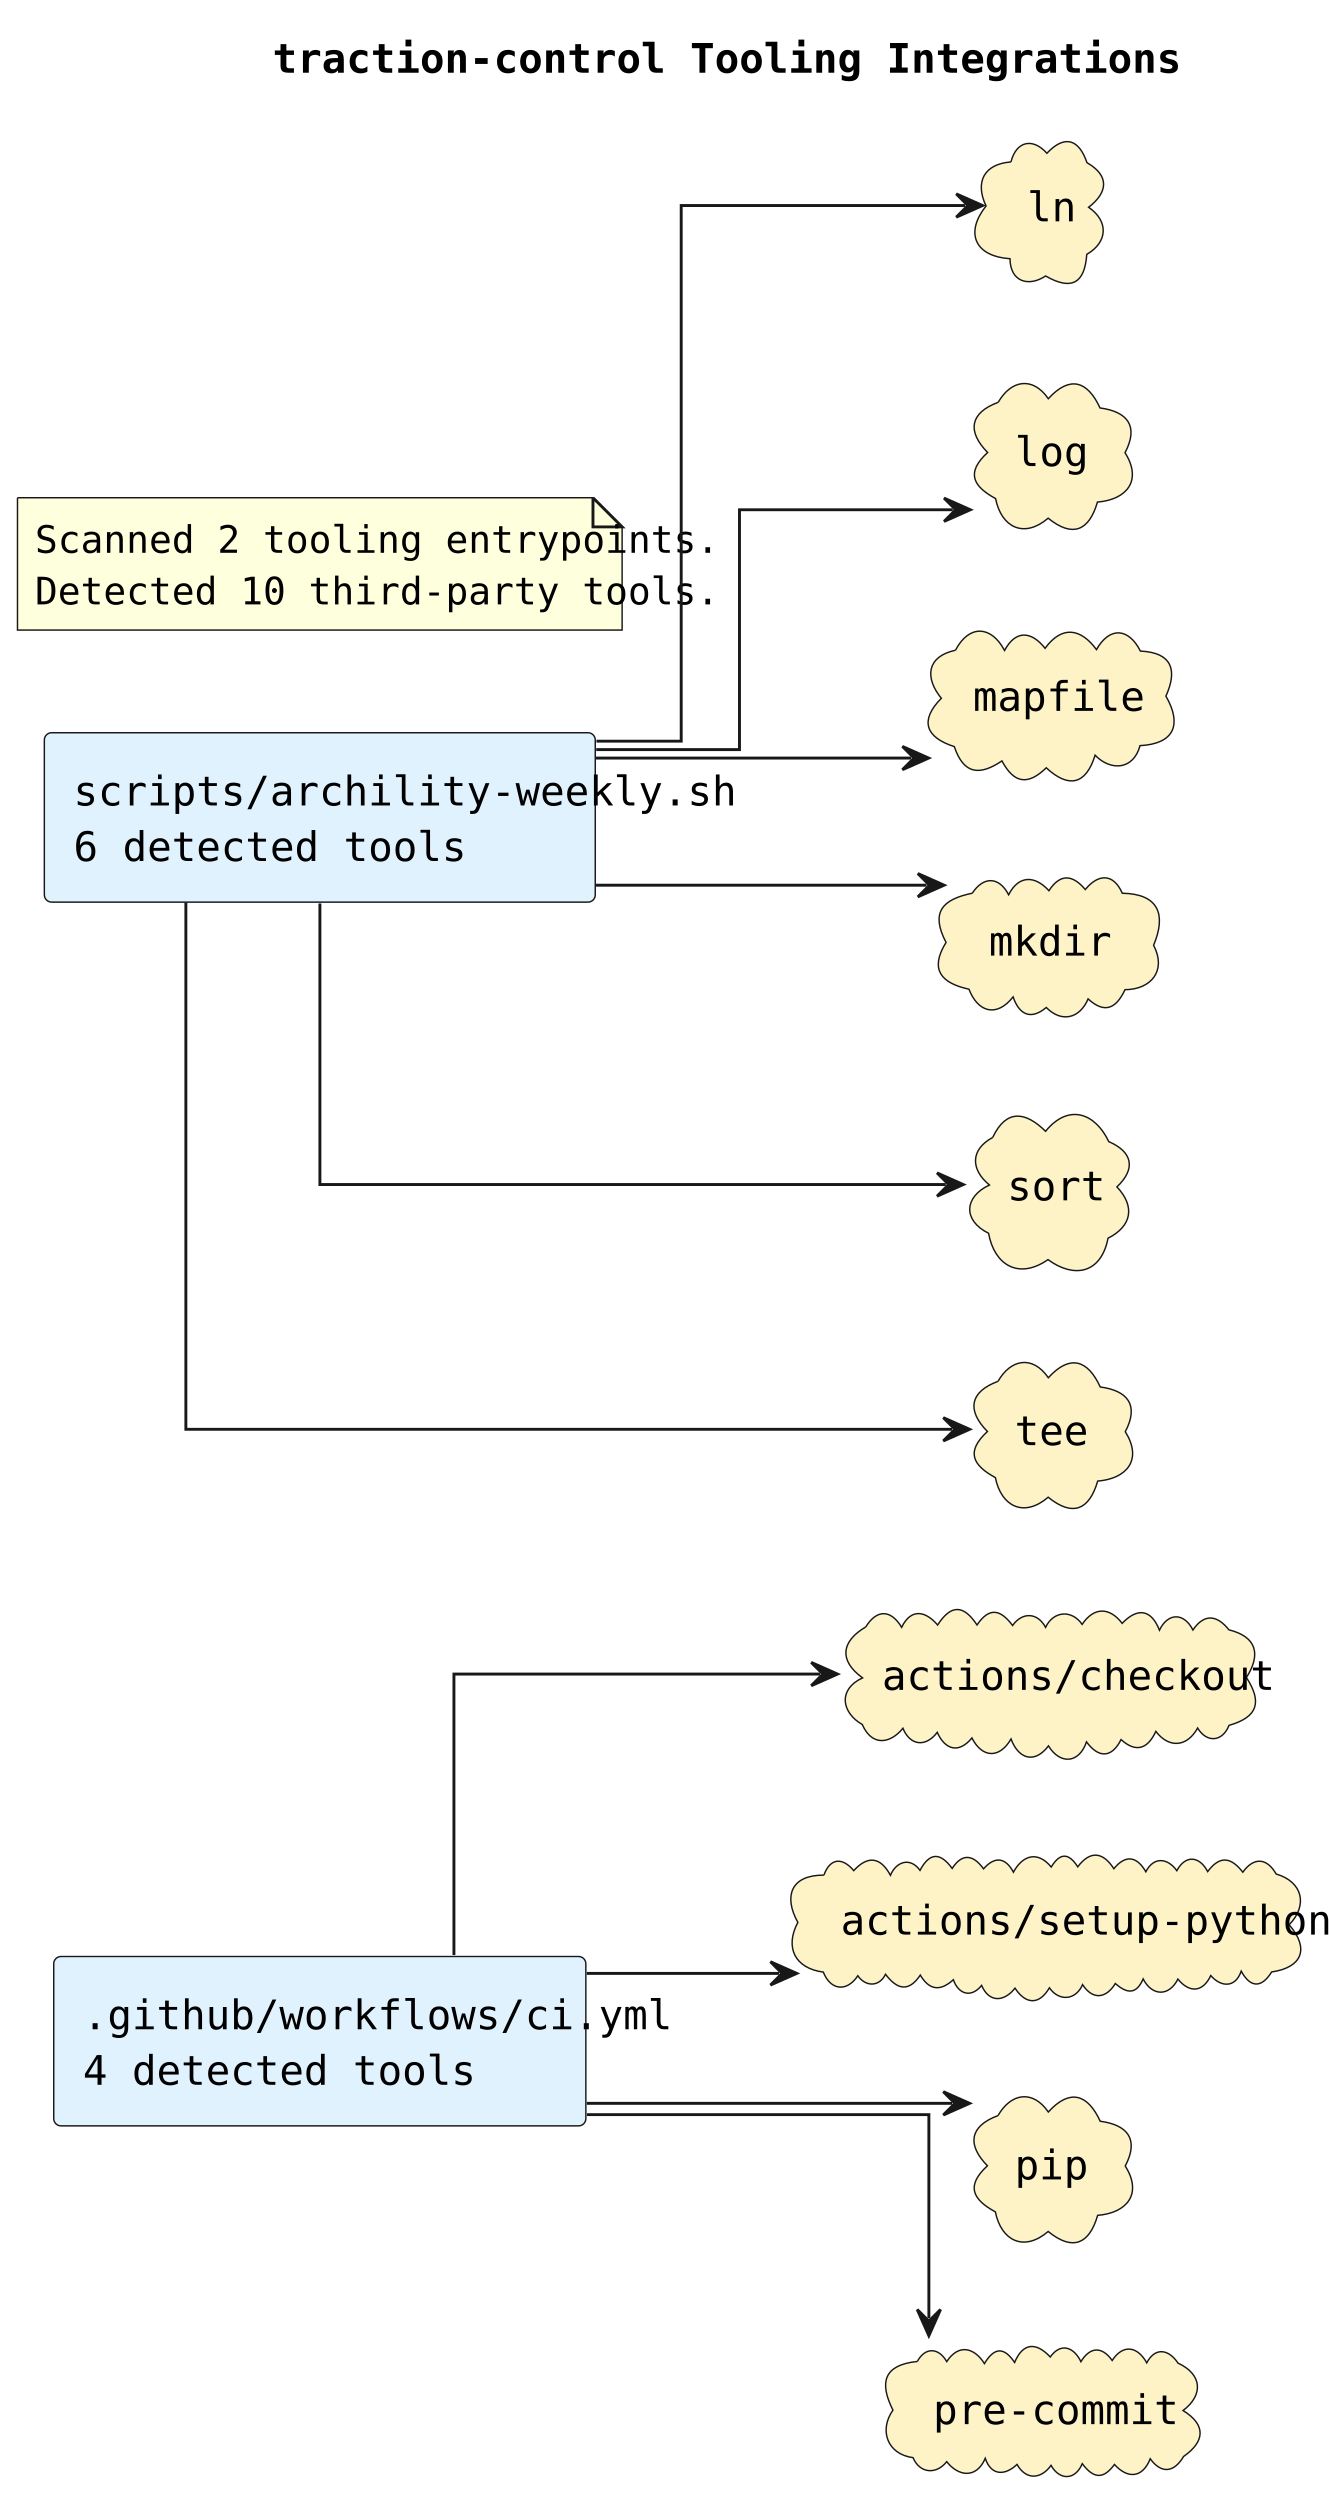
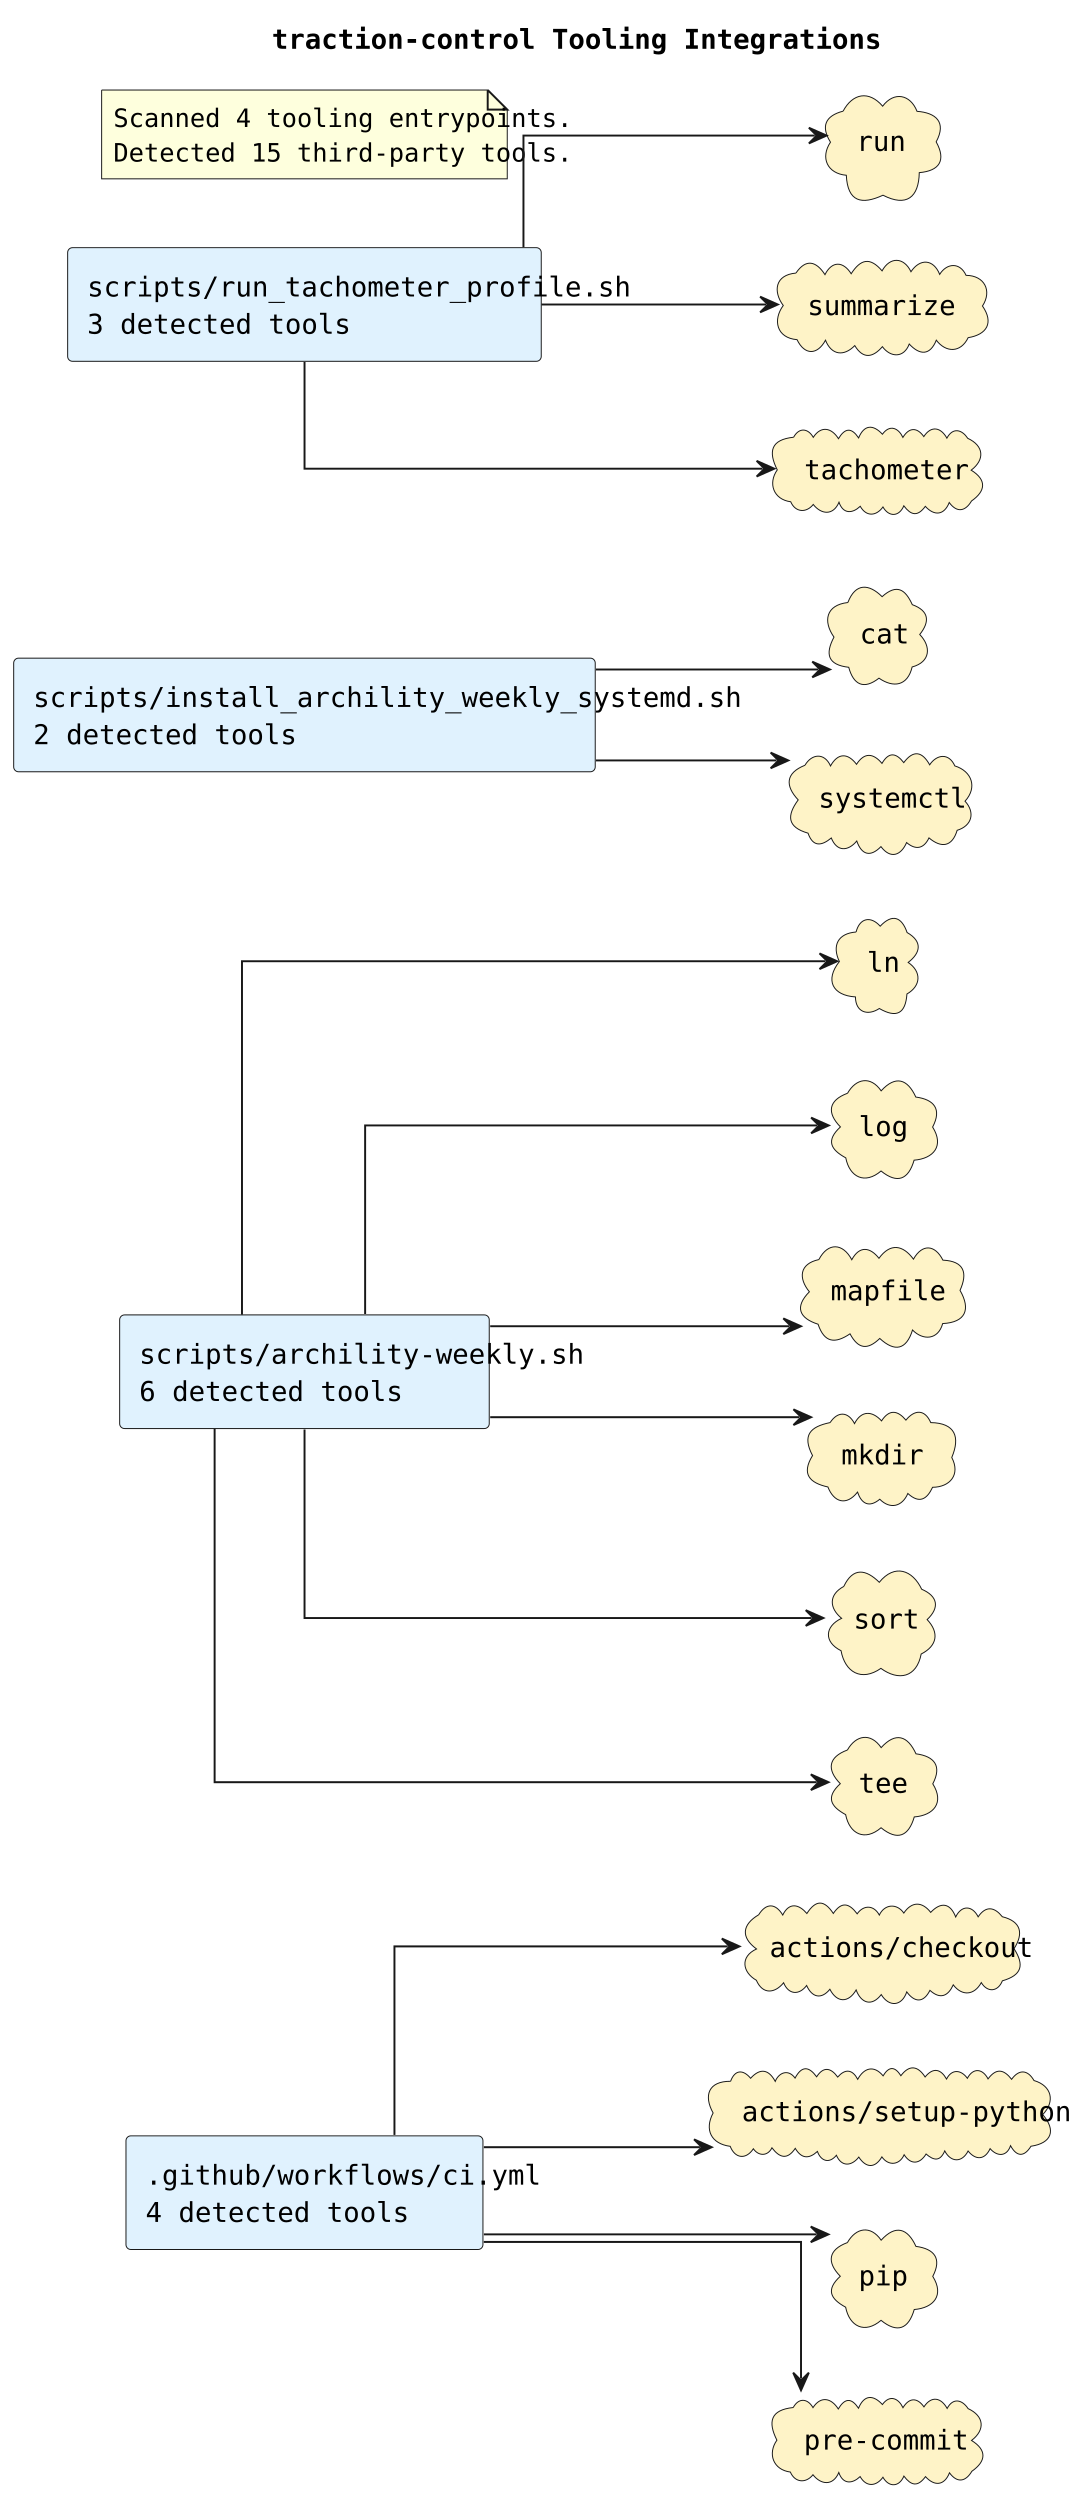
- <svg xmlns="http://www.w3.org/2000/svg" contentStyleType="text/css" data-diagram-type="DESCRIPTION" height="858px" preserveAspectRatio="none" style="width:456px;height:858px;background:#FFFFFF;" version="1.1" viewBox="0 0 456 858" width="456px" zoomAndPan="magnify">
+ <svg xmlns="http://www.w3.org/2000/svg" contentStyleType="text/css" data-diagram-type="DESCRIPTION" height="1279px" preserveAspectRatio="none" style="width:547px;height:1279px;background:#FFFFFF;" version="1.1" viewBox="0 0 547 1279" width="547px" zoomAndPan="magnify">
  <defs />
  <g>
    <g class="title" data-source-line="1">
-       <text fill="#000000" font-family="Monospace" font-size="14" font-weight="bold" lengthAdjust="spacing" textLength="255.356" x="93.557" y="24.966">traction-control Tooling Integrations</text>
+       <text fill="#000000" font-family="Monospace" font-size="14" font-weight="bold" lengthAdjust="spacing" textLength="255.356" x="139.062" y="24.966">traction-control Tooling Integrations</text>
    </g>
    <g class="entity" data-qualified-name="source_github_workflows_ci_yml" data-source-line="7" id="ent0002">
-       <rect fill="#E0F2FE" height="58.136" rx="2.5" ry="2.5" style="stroke:#181818;stroke-width:0.5;" width="182.623" x="18.44" y="671.469" />
-       <text fill="#000000" font-family="Monospace" font-size="14" lengthAdjust="spacing" textLength="162.623" x="28.44" y="696.435">.github/workflows/ci.yml</text>
-       <text fill="#000000" font-family="Monospace" font-size="14" lengthAdjust="spacing" textLength="105.336" x="28.44" y="715.503">4 detected tools</text>
+       <rect fill="#E0F2FE" height="58.136" rx="2.5" ry="2.5" style="stroke:#181818;stroke-width:0.5;" width="182.623" x="64.45" y="1092.708" />
+       <text fill="#000000" font-family="Monospace" font-size="14" lengthAdjust="spacing" textLength="162.623" x="74.45" y="1117.674">.github/workflows/ci.yml</text>
+       <text fill="#000000" font-family="Monospace" font-size="14" lengthAdjust="spacing" textLength="105.336" x="74.45" y="1136.742">4 detected tools</text>
    </g>
    <g class="entity" data-qualified-name="source_scripts_archility_weekly_sh" data-source-line="8" id="ent0003">
-       <rect fill="#E0F2FE" height="58.136" rx="2.5" ry="2.5" style="stroke:#181818;stroke-width:0.5;" width="189.077" x="15.22" y="251.469" />
-       <text fill="#000000" font-family="Monospace" font-size="14" lengthAdjust="spacing" textLength="169.077" x="25.22" y="276.435">scripts/archility-weekly.sh</text>
-       <text fill="#000000" font-family="Monospace" font-size="14" lengthAdjust="spacing" textLength="105.336" x="25.22" y="295.503">6 detected tools</text>
+       <rect fill="#E0F2FE" height="58.136" rx="2.5" ry="2.5" style="stroke:#181818;stroke-width:0.5;" width="189.077" x="61.22" y="672.708" />
+       <text fill="#000000" font-family="Monospace" font-size="14" lengthAdjust="spacing" textLength="169.077" x="71.22" y="697.674">scripts/archility-weekly.sh</text>
+       <text fill="#000000" font-family="Monospace" font-size="14" lengthAdjust="spacing" textLength="105.336" x="71.22" y="716.742">6 detected tools</text>
    </g>
-     <g class="entity" data-qualified-name="tool_actions_checkout" data-source-line="9" id="ent0004">
-       <path d="M297.122,558.365 C300.974,552.206 305.716,552.346 309.446,558.487 C312.752,551.724 317.753,552.973 321.792,557.7 C326.412,550.552 330.673,550.677 335.314,557.68 C339.589,551.397 343.421,552.385 347.517,557.866 C350.849,553.18 356.062,553.333 358.843,558.499 C361.541,552.842 367.807,552.35 371.385,557.477 C375.464,551.44 380.762,551.499 385.135,557.131 C390.31,551.696 395.071,552.196 397.922,559.47 C400.893,553.346 406.373,553.43 409.411,559.405 C413.38,553.572 417.764,554.329 421.774,559.358 C431.456,561.768 432.766,567.928 427.768,575.716 C433.213,584.173 431.748,589.277 421.805,592.15 C419.557,597.821 414.197,598.292 411.021,593.068 C407.434,599.579 401.272,600.168 396.681,594.225 C393.948,600.127 389.977,601.742 384.747,597.032 C381.466,603.536 376.97,603.36 372.89,597.818 C370.362,605.258 363.844,605.725 359.836,599.202 C354.933,605.6 349.474,603.524 346.986,596.831 C343.051,603.609 337.129,603.453 333.558,596.474 C329.023,601.992 324.335,600.514 321.661,594.547 C317.784,599.664 312.425,599.286 309.881,593.151 C305.421,598.614 299.199,599.35 295.937,591.86 C288.839,587.808 287.438,579.825 296.019,575.854 C287.776,569.826 288.724,563.343 297.122,558.365" fill="#FEF3C7" style="stroke:#181818;stroke-width:0.5;" />
-       <text fill="#000000" font-family="Monospace" font-size="14" lengthAdjust="spacing" textLength="111.916" x="302.69" y="579.965">actions/checkout</text>
+     <g class="entity" data-qualified-name="source_scripts_install_archility_weekly_systemd_sh" data-source-line="9" id="ent0004">
+       <rect fill="#E0F2FE" height="58.136" rx="2.5" ry="2.5" style="stroke:#181818;stroke-width:0.5;" width="297.521" x="7" y="336.708" />
+       <text fill="#000000" font-family="Monospace" font-size="14" lengthAdjust="spacing" textLength="277.521" x="17" y="361.674">scripts/install_archility_weekly_systemd.sh</text>
+       <text fill="#000000" font-family="Monospace" font-size="14" lengthAdjust="spacing" textLength="105.336" x="17" y="380.742">2 detected tools</text>
    </g>
-     <g class="entity" data-qualified-name="tool_actions_setup_python" data-source-line="10" id="ent0005">
-       <path d="M282.759,643.55 C284.972,637.495 289.185,637.433 293.004,642 C297.868,636.671 302.207,637.32 305.6,643.597 C307.496,639.007 312.294,637.153 315.75,641.901 C319.109,635.608 322.717,635.715 326.785,641.239 C330.365,635.752 334.103,636.65 337.553,641.376 C341.391,637.035 345.03,637.363 347.806,642.523 C350.981,636.718 356.038,635.066 360.78,640.755 C363.826,635.784 366.764,635.842 369.885,640.685 C374.218,634.942 378.546,635.583 382.275,641.336 C386.318,636.399 390.187,637.062 393.249,642.385 C396.017,637.012 400.781,637.689 403.89,642.011 C406.94,636.367 411.742,637.082 414.473,642.322 C418.697,636.68 422.497,637.363 426.534,642.532 C430.325,637.262 434.777,637.575 437.978,643.156 C447.123,645.857 448.954,653.88 442.434,660.586 C449.469,668.682 447.022,675.22 436.431,676.784 C432.949,682.375 429.171,682.302 425.987,676.511 C423.942,682.386 419.003,682.01 415.536,678.016 C412.789,683.879 408.161,684.03 404.264,679.233 C401.143,685.349 395.393,685.084 392.324,679.182 C389.901,684.747 386.672,684.126 382.773,680.759 C379.619,685.891 375.058,686.528 371.547,681.14 C369.172,686.522 363.512,686.996 360.163,682.233 C356.582,688.257 352.038,687.93 348.351,682.341 C344.776,686.92 339.584,687.609 336.887,681.407 C333.237,685.891 328.932,684.38 327.185,679.447 C322.733,683.477 319.002,683.142 315.848,677.866 C311.712,683.975 307.798,682.671 303.918,677.592 C301.691,682.018 297.062,681.884 294.409,678.084 C290.635,683.76 285.055,683.146 282.556,676.824 C272.819,675.538 269.249,668.37 273.821,659.76 C268.858,650.844 271.387,643.459 282.759,643.55" fill="#FEF3C7" style="stroke:#181818;stroke-width:0.5;" />
-       <text fill="#000000" font-family="Monospace" font-size="14" lengthAdjust="spacing" textLength="140.28" x="288.51" y="663.965">actions/setup-python</text>
+     <g class="entity" data-qualified-name="source_scripts_run_tachometer_profile_sh" data-source-line="10" id="ent0005">
+       <rect fill="#E0F2FE" height="58.136" rx="2.5" ry="2.5" style="stroke:#181818;stroke-width:0.5;" width="242.291" x="34.61" y="126.708" />
+       <text fill="#000000" font-family="Monospace" font-size="14" lengthAdjust="spacing" textLength="222.291" x="44.61" y="151.674">scripts/run_tachometer_profile.sh</text>
+       <text fill="#000000" font-family="Monospace" font-size="14" lengthAdjust="spacing" textLength="105.336" x="44.61" y="170.742">3 detected tools</text>
    </g>
-     <g class="entity" data-qualified-name="tool_ln" data-source-line="11" id="ent0006">
-       <path d="M346.963,55.579 C348.777,48.399 354.429,47.159 359.296,52.596 C365.484,46.068 370.298,47.802 373.058,55.836 C380.929,60.367 380.188,66.084 373.616,71.142 C380.54,75.892 380.249,83.105 372.981,87.296 C372.254,97.495 367.571,99.727 358.855,94.717 C353.032,98.585 346.714,96.763 346.63,88.791 C334.855,88.041 330.896,80.192 338.41,70.685 C334.541,62.514 337.651,56.287 346.963,55.579" fill="#FEF3C7" style="stroke:#181818;stroke-width:0.5;" />
-       <text fill="#000000" font-family="Monospace" font-size="14" lengthAdjust="spacing" textLength="12.264" x="352.52" y="75.965">ln</text>
+     <g class="entity" data-qualified-name="tool_actions_checkout" data-source-line="11" id="ent0006">
+       <path d="M388.132,979.604 C391.984,973.445 396.726,973.585 400.456,979.726 C403.762,972.963 408.763,974.212 412.802,978.939 C417.422,971.791 421.683,971.916 426.324,978.919 C430.599,972.636 434.431,973.624 438.527,979.105 C441.859,974.419 447.072,974.572 449.853,979.738 C452.551,974.081 458.817,973.589 462.394,978.716 C466.474,972.679 471.772,972.738 476.145,978.37 C481.32,972.935 486.081,973.435 488.932,980.708 C491.903,974.585 497.383,974.669 500.421,980.644 C504.39,974.811 508.774,975.568 512.784,980.597 C522.466,983.007 523.776,989.167 518.778,996.955 C524.223,1005.412 522.758,1010.515 512.815,1013.389 C510.567,1019.06 505.207,1019.531 502.031,1014.307 C498.444,1020.817 492.282,1021.407 487.691,1015.464 C484.958,1021.366 480.987,1022.981 475.757,1018.271 C472.476,1024.775 467.98,1024.599 463.9,1019.057 C461.372,1026.496 454.854,1026.963 450.846,1020.441 C445.943,1026.839 440.484,1024.763 437.997,1018.069 C434.061,1024.848 428.139,1024.692 424.568,1017.713 C420.033,1023.231 415.345,1021.753 412.671,1015.785 C408.794,1020.903 403.435,1020.525 400.891,1014.39 C396.43,1019.853 390.209,1020.589 386.947,1013.099 C379.849,1009.047 378.448,1001.064 387.029,997.093 C378.786,991.064 379.733,984.582 388.132,979.604" fill="#FEF3C7" style="stroke:#181818;stroke-width:0.5;" />
+       <text fill="#000000" font-family="Monospace" font-size="14" lengthAdjust="spacing" textLength="111.916" x="393.7" y="1001.204">actions/checkout</text>
    </g>
-     <g class="entity" data-qualified-name="tool_log" data-source-line="12" id="ent0007">
-       <path d="M342.591,138.068 C346.916,130.469 354.35,129.01 359.785,136.83 C367.17,128.752 373.255,130.696 377.521,140.01 C386.892,141.262 390.952,146.155 386.117,155.362 C392.208,165.089 386.534,171.513 376.646,172.311 C373.759,182.253 368.092,184.618 359.733,177.849 C351.437,184.926 343.653,181.026 341.685,171.123 C333.872,166.844 331.44,162.222 338.949,155.295 C331.881,148.077 332.766,141.714 342.591,138.068" fill="#FEF3C7" style="stroke:#181818;stroke-width:0.5;" />
-       <text fill="#000000" font-family="Monospace" font-size="14" lengthAdjust="spacing" textLength="20.692" x="348.3" y="159.965">log</text>
+     <g class="entity" data-qualified-name="tool_actions_setup_python" data-source-line="12" id="ent0007">
+       <path d="M373.769,1064.789 C375.982,1058.734 380.195,1058.672 384.014,1063.239 C388.878,1057.91 393.217,1058.559 396.61,1064.836 C398.506,1060.246 403.304,1058.392 406.76,1063.14 C410.119,1056.847 413.727,1056.954 417.795,1062.478 C421.375,1056.991 425.113,1057.889 428.563,1062.615 C432.401,1058.274 436.04,1058.602 438.816,1063.762 C441.991,1057.957 447.048,1056.304 451.79,1061.994 C454.836,1057.023 457.774,1057.081 460.895,1061.924 C465.228,1056.181 469.556,1056.822 473.285,1062.575 C477.328,1057.637 481.197,1058.301 484.259,1063.624 C487.027,1058.251 491.791,1058.928 494.9,1063.25 C497.95,1057.606 502.752,1058.321 505.483,1063.561 C509.707,1057.919 513.507,1058.602 517.544,1063.771 C521.335,1058.501 525.787,1058.814 528.988,1064.395 C538.133,1067.096 539.964,1075.119 533.444,1081.825 C540.479,1089.921 538.032,1096.459 527.441,1098.023 C523.959,1103.613 520.181,1103.541 516.997,1097.749 C514.952,1103.625 510.013,1103.249 506.546,1099.255 C503.799,1105.118 499.171,1105.269 495.274,1100.472 C492.153,1106.588 486.403,1106.323 483.334,1100.42 C480.911,1105.986 477.682,1105.365 473.783,1101.997 C470.629,1107.13 466.068,1107.766 462.557,1102.379 C460.182,1107.761 454.522,1108.235 451.173,1103.472 C447.592,1109.496 443.048,1109.169 439.361,1103.58 C435.786,1108.159 430.594,1108.848 427.897,1102.646 C424.247,1107.13 419.942,1105.619 418.195,1100.686 C413.743,1104.716 410.012,1104.38 406.858,1099.105 C402.722,1105.214 398.808,1103.91 394.928,1098.831 C392.701,1103.256 388.072,1103.123 385.419,1099.323 C381.645,1104.999 376.065,1104.385 373.566,1098.063 C363.829,1096.777 360.259,1089.61 364.831,1080.999 C359.868,1072.083 362.397,1064.698 373.769,1064.789" fill="#FEF3C7" style="stroke:#181818;stroke-width:0.5;" />
+       <text fill="#000000" font-family="Monospace" font-size="14" lengthAdjust="spacing" textLength="140.28" x="379.52" y="1085.204">actions/setup-python</text>
    </g>
-     <g class="entity" data-qualified-name="tool_mapfile" data-source-line="13" id="ent0008">
-       <path d="M327.924,223.157 C332.582,214.246 340.178,214.609 344.76,223.231 C348.704,215.991 354.033,216.659 358.669,222.496 C364.467,214.575 370.891,215.587 376.307,222.937 C380.865,214.905 387.374,215.511 391.388,223.45 C402.277,223.969 404.183,229.94 400.14,238.911 C405.72,248.62 403.1,255.29 391.266,255.906 C388.941,264.391 381.133,264.647 375.838,259.194 C372.666,269.441 366.716,270.582 359.079,263.516 C352.751,269.639 348.029,268.92 343.861,261.15 C336.189,266.318 330.753,265.81 327.514,256.235 C317.817,253.14 315.4,247.4 323.063,239.646 C317.471,232.812 317.786,225.354 327.924,223.157" fill="#FEF3C7" style="stroke:#181818;stroke-width:0.5;" />
-       <text fill="#000000" font-family="Monospace" font-size="14" lengthAdjust="spacing" textLength="49.49" x="333.91" y="243.965">mapfile</text>
+     <g class="entity" data-qualified-name="tool_cat" data-source-line="13" id="ent0008">
+       <path d="M433.768,308.252 C437.652,298.142 444.519,298.547 451.282,305.253 C458.766,298.561 463.125,301.421 466.734,309.348 C475.349,312.501 475.837,317.993 470.532,324.61 C476.479,330.767 476.101,338.664 466.651,341.225 C464.328,351.041 457.047,352.04 449.688,346.96 C441.873,353.051 436.622,350.326 434.213,341.392 C423.452,340.143 422.04,334.697 426.664,325.934 C420.954,317.864 422.501,309.502 433.768,308.252" fill="#FEF3C7" style="stroke:#181818;stroke-width:0.5;" />
+       <text fill="#000000" font-family="Monospace" font-size="14" lengthAdjust="spacing" textLength="19.628" x="439.85" y="329.204">cat</text>
    </g>
-     <g class="entity" data-qualified-name="tool_mkdir" data-source-line="14" id="ent0009">
-       <path d="M333.681,306.556 C337.506,300.72 342.833,300.719 346.159,307.068 C349.686,300.204 355.253,300.482 359.985,305.687 C363.923,299.654 368.17,300.178 372.466,305.287 C376.813,299.945 382.065,299.502 385.171,306.559 C397.774,306.779 400.311,313.968 395.914,324.416 C400.503,333.17 395.009,339.6 386.099,339.665 C383.161,345.929 379.288,348.182 373.443,342.832 C370.596,349.518 364.405,351.163 359.084,345.772 C353.653,350.29 349.767,348.139 347.695,342.137 C342.013,349.359 335.6,347.381 332.548,339.499 C323.198,337.437 318.823,332.941 324.682,323.432 C319.225,312.998 323.49,308.646 333.681,306.556" fill="#FEF3C7" style="stroke:#181818;stroke-width:0.5;" />
-       <text fill="#000000" font-family="Monospace" font-size="14" lengthAdjust="spacing" textLength="38.57" x="339.37" y="327.965">mkdir</text>
+     <g class="entity" data-qualified-name="tool_ln" data-source-line="14" id="ent0009">
+       <path d="M437.973,476.818 C439.787,469.638 445.439,468.398 450.305,473.835 C456.494,467.307 461.308,469.041 464.068,477.075 C471.939,481.606 471.198,487.323 464.626,492.381 C471.55,497.131 471.259,504.343 463.991,508.535 C463.264,518.734 458.581,520.966 449.865,515.956 C444.042,519.823 437.724,518.002 437.64,510.03 C425.865,509.28 421.906,501.431 429.42,491.924 C425.551,483.753 428.661,477.526 437.973,476.818" fill="#FEF3C7" style="stroke:#181818;stroke-width:0.5;" />
+       <text fill="#000000" font-family="Monospace" font-size="14" lengthAdjust="spacing" textLength="12.264" x="443.53" y="497.204">ln</text>
    </g>
-     <g class="entity" data-qualified-name="tool_pip" data-source-line="15" id="ent0010">
-       <path d="M342.521,726.068 C346.865,718.44 354.331,716.977 359.785,724.83 C367.193,716.716 373.302,718.663 377.591,728.01 C386.962,729.263 391.022,734.155 386.187,743.362 C392.278,753.089 386.604,759.513 376.716,760.311 C373.806,770.286 368.115,772.654 359.733,765.848 C351.417,772.961 343.603,769.058 341.615,759.123 C333.802,754.844 331.37,750.222 338.879,743.295 C331.811,736.077 332.696,729.714 342.521,726.068" fill="#FEF3C7" style="stroke:#181818;stroke-width:0.5;" />
-       <text fill="#000000" font-family="Monospace" font-size="14" lengthAdjust="spacing" textLength="20.832" x="348.23" y="747.965">pip</text>
+     <g class="entity" data-qualified-name="tool_log" data-source-line="15" id="ent0010">
+       <path d="M433.601,559.307 C437.926,551.708 445.36,550.249 450.795,558.069 C458.18,549.991 464.264,551.935 468.531,561.249 C477.902,562.501 481.962,567.394 477.127,576.601 C483.218,586.328 477.544,592.752 467.656,593.55 C464.769,603.492 459.102,605.857 450.743,599.087 C442.447,606.165 434.663,602.265 432.695,592.362 C424.882,588.083 422.45,583.461 429.959,576.534 C422.891,569.316 423.776,562.953 433.601,559.307" fill="#FEF3C7" style="stroke:#181818;stroke-width:0.5;" />
+       <text fill="#000000" font-family="Monospace" font-size="14" lengthAdjust="spacing" textLength="20.692" x="439.31" y="581.204">log</text>
    </g>
-     <g class="entity" data-qualified-name="tool_pre_commit" data-source-line="16" id="ent0011">
-       <path d="M314.817,810.452 C317.603,805.355 322.179,805.717 324.923,810.495 C329.017,804.248 334.384,805.677 337.854,811.182 C341.187,805.672 344.457,805.244 348.214,810.785 C351.12,803.857 355.69,803.821 360.438,808.91 C364.266,803.648 368.677,805.753 370.971,810.521 C374.118,805.37 378.164,805.156 381.699,810.109 C385.554,804.244 390.476,805.369 393.556,810.913 C396.637,805.186 401.298,806.49 404.286,811.011 C412.515,814.822 413.196,821.836 406.034,827.298 C414.054,832.262 413.535,837.943 406.202,843.071 C403.006,848.494 398.701,849.236 394.76,843.861 C392.088,850.549 387.009,850.806 382.481,845.811 C378.5,851.218 375.168,850.479 371.435,845.546 C369.015,851.257 363.729,851.399 360.714,846.128 C357.292,850.883 352.174,851.302 349.046,845.794 C345.008,849.592 340.279,849.876 338.134,843.72 C335.122,850.762 328.964,849.996 324.913,844.847 C321.357,849.344 315.709,848.981 313.345,843.47 C304.538,842.321 301.582,834.075 306.459,827.152 C301.742,817.749 303.162,811.66 314.817,810.452" fill="#FEF3C7" style="stroke:#181818;stroke-width:0.5;" />
-       <text fill="#000000" font-family="Monospace" font-size="14" lengthAdjust="spacing" textLength="76.832" x="320.24" y="831.965">pre-commit</text>
+     <g class="entity" data-qualified-name="tool_mapfile" data-source-line="16" id="ent0011">
+       <path d="M418.934,644.396 C423.592,635.485 431.188,635.848 435.77,644.47 C439.714,637.23 445.043,637.898 449.679,643.735 C455.477,635.814 461.901,636.826 467.317,644.176 C471.875,636.144 478.384,636.75 482.398,644.689 C493.287,645.208 495.193,651.179 491.15,660.15 C496.73,669.859 494.11,676.529 482.276,677.145 C479.951,685.63 472.143,685.886 466.848,680.433 C463.676,690.68 457.726,691.821 450.089,684.755 C443.761,690.878 439.039,690.159 434.87,682.389 C427.199,687.557 421.763,687.049 418.524,677.474 C408.827,674.379 406.41,668.639 414.073,660.885 C408.481,654.051 408.796,646.593 418.934,644.396" fill="#FEF3C7" style="stroke:#181818;stroke-width:0.5;" />
+       <text fill="#000000" font-family="Monospace" font-size="14" lengthAdjust="spacing" textLength="49.49" x="424.92" y="665.204">mapfile</text>
    </g>
-     <g class="entity" data-qualified-name="tool_sort" data-source-line="17" id="ent0012">
-       <path d="M340.687,390.377 C345.45,380.31 352.127,381.634 358.837,388.26 C366.709,378.595 375.86,381.957 380.536,391.812 C388.766,395.356 389.884,401.141 383.329,407.344 C389.639,414.038 388.5,420.783 380.278,424.959 C377.928,437.08 368.688,438.896 359.67,432.304 C349.7,439.24 341.284,434.283 339.278,423.262 C330.383,418.855 330.842,410.792 339.569,406.694 C333.193,401.478 332.841,394.618 340.687,390.377" fill="#FEF3C7" style="stroke:#181818;stroke-width:0.5;" />
-       <text fill="#000000" font-family="Monospace" font-size="14" lengthAdjust="spacing" textLength="26.012" x="345.65" y="411.965">sort</text>
+     <g class="entity" data-qualified-name="tool_mkdir" data-source-line="17" id="ent0012">
+       <path d="M424.691,727.795 C428.516,721.959 433.843,721.958 437.169,728.307 C440.696,721.443 446.263,721.721 450.995,726.926 C454.933,720.893 459.18,721.417 463.476,726.526 C467.823,721.184 473.075,720.741 476.181,727.798 C488.784,728.018 491.321,735.207 486.925,745.655 C491.513,754.409 486.019,760.839 477.109,760.904 C474.171,767.168 470.298,769.421 464.453,764.071 C461.606,770.757 455.415,772.402 450.094,767.011 C444.663,771.529 440.777,769.378 438.705,763.376 C433.023,770.598 426.61,768.62 423.558,760.738 C414.208,758.675 409.833,754.18 415.692,744.671 C410.235,734.236 414.5,729.884 424.691,727.795" fill="#FEF3C7" style="stroke:#181818;stroke-width:0.5;" />
+       <text fill="#000000" font-family="Monospace" font-size="14" lengthAdjust="spacing" textLength="38.57" x="430.38" y="749.204">mkdir</text>
    </g>
-     <g class="entity" data-qualified-name="tool_tee" data-source-line="18" id="ent0013">
-       <path d="M342.521,474.068 C346.867,466.437 354.336,464.974 359.792,472.83 C367.202,464.712 373.313,466.66 377.604,476.01 C386.976,477.262 391.036,482.155 386.201,491.362 C392.292,501.089 386.618,507.513 376.73,508.311 C373.818,518.29 368.125,520.657 359.74,513.848 C351.422,520.964 343.605,517.061 341.615,507.123 C333.802,502.844 331.37,498.222 338.879,491.295 C331.811,484.077 332.696,477.714 342.521,474.068" fill="#FEF3C7" style="stroke:#181818;stroke-width:0.5;" />
-       <text fill="#000000" font-family="Monospace" font-size="14" lengthAdjust="spacing" textLength="20.846" x="348.23" y="495.965">tee</text>
+     <g class="entity" data-qualified-name="tool_pip" data-source-line="18" id="ent0013">
+       <path d="M433.531,1147.307 C437.875,1139.679 445.341,1138.216 450.795,1146.069 C458.203,1137.955 464.312,1139.902 468.601,1149.249 C477.972,1150.502 482.032,1155.394 477.197,1164.601 C483.288,1174.328 477.614,1180.752 467.726,1181.55 C464.816,1191.525 459.125,1193.892 450.743,1187.087 C442.427,1194.2 434.613,1190.296 432.625,1180.362 C424.812,1176.083 422.38,1171.461 429.889,1164.534 C422.821,1157.316 423.706,1150.953 433.531,1147.307" fill="#FEF3C7" style="stroke:#181818;stroke-width:0.5;" />
+       <text fill="#000000" font-family="Monospace" font-size="14" lengthAdjust="spacing" textLength="20.832" x="439.24" y="1169.204">pip</text>
    </g>
-     <g class="entity" data-qualified-name="toolingGraphSummary" data-source-line="30" id="ent0024">
-       <path d="M6,170.829 L6,216.241 L213.511,216.241 L213.511,180.829 L203.511,170.829 L6,170.829" fill="#FEFFDD" style="stroke:#181818;stroke-width:0.5;" />
-       <path d="M203.511,170.829 L203.511,180.829 L213.511,180.829 L203.511,170.829" fill="#FEFFDD" style="stroke:#181818;stroke-width:1;" />
-       <text fill="#000000" font-family="Monospace" font-size="13" lengthAdjust="spacing" textLength="186.511" x="12" y="189.726">Scanned 2 tooling entrypoints.</text>
-       <text fill="#000000" font-family="Monospace" font-size="13" lengthAdjust="spacing" textLength="179.218" x="12" y="207.432">Detected 10 third-party tools.</text>
+     <g class="entity" data-qualified-name="tool_pre_commit" data-source-line="19" id="ent0014">
+       <path d="M405.817,1231.691 C408.603,1226.594 413.179,1226.956 415.923,1231.734 C420.017,1225.486 425.384,1226.916 428.854,1232.421 C432.187,1226.911 435.457,1226.483 439.214,1232.024 C442.12,1225.096 446.69,1225.06 451.438,1230.149 C455.266,1224.887 459.677,1226.992 461.971,1231.76 C465.118,1226.609 469.164,1226.395 472.699,1231.347 C476.554,1225.483 481.476,1226.608 484.556,1232.152 C487.637,1226.424 492.298,1227.729 495.286,1232.25 C503.515,1236.061 504.196,1243.075 497.034,1248.537 C505.054,1253.501 504.535,1259.182 497.202,1264.31 C494.006,1269.733 489.701,1270.475 485.76,1265.1 C483.088,1271.788 478.009,1272.044 473.481,1267.05 C469.5,1272.457 466.168,1271.718 462.435,1266.785 C460.015,1272.496 454.729,1272.638 451.714,1267.367 C448.292,1272.122 443.174,1272.541 440.046,1267.033 C436.008,1270.831 431.279,1271.115 429.134,1264.959 C426.122,1272.001 419.964,1271.235 415.913,1266.086 C412.357,1270.583 406.709,1270.22 404.345,1264.709 C395.538,1263.56 392.582,1255.314 397.459,1248.391 C392.742,1238.988 394.162,1232.899 405.817,1231.691" fill="#FEF3C7" style="stroke:#181818;stroke-width:0.5;" />
+       <text fill="#000000" font-family="Monospace" font-size="14" lengthAdjust="spacing" textLength="76.832" x="411.24" y="1253.204">pre-commit</text>
    </g>
-     <g class="link" data-entity-1="ent0002" data-entity-2="ent0004" data-link-type="dependency" data-source-line="19" id="lnk14">
-       <path d="M155.79,670.989 C155.79,633.749 155.79,574.539 155.79,574.539 C155.79,574.539 222.96,574.539 281.42,574.539" fill="none" id="source_github_workflows_ci_yml-to-tool_actions_checkout" style="stroke:#181818;stroke-width:1;" />
-       <polygon fill="#181818" points="287.42,574.539,278.42,570.539,282.42,574.539,278.42,578.539,287.42,574.539" style="stroke:#181818;stroke-width:1;" />
+     <g class="entity" data-qualified-name="tool_run" data-source-line="20" id="ent0015">
+       <path d="M431.33,56.871 C436.202,47.729 444.505,46.13 451.565,54.314 C457.429,46.55 465.753,48.288 469.153,56.953 C478.742,57.661 484.432,62.414 478.944,72.574 C484.178,82.02 480.676,87.44 470.303,88.323 C470.065,101.047 463.733,106.042 451.74,99.871 C440.833,104.904 433.671,103.418 432.97,89.67 C423.309,88.836 419.521,80.744 424.874,72.733 C419.818,64.606 422.235,59.238 431.33,56.871" fill="#FEF3C7" style="stroke:#181818;stroke-width:0.5;" />
+       <text fill="#000000" font-family="Monospace" font-size="14" lengthAdjust="spacing" textLength="23.086" x="438.12" y="77.204">run</text>
    </g>
-     <g class="link" data-entity-1="ent0002" data-entity-2="ent0005" data-link-type="dependency" data-source-line="20" id="lnk15">
-       <path d="M201.37,677.269 C224.94,677.269 244.19,677.269 267.42,677.269" fill="none" id="source_github_workflows_ci_yml-to-tool_actions_setup_python" style="stroke:#181818;stroke-width:1;" />
-       <polygon fill="#181818" points="273.42,677.269,264.42,673.269,268.42,677.269,264.42,681.269,273.42,677.269" style="stroke:#181818;stroke-width:1;" />
+     <g class="entity" data-qualified-name="tool_sort" data-source-line="21" id="ent0016">
+       <path d="M431.687,811.616 C436.45,801.549 443.127,802.873 449.837,809.499 C457.709,799.834 466.86,803.196 471.536,813.052 C479.766,816.595 480.884,822.38 474.329,828.583 C480.639,835.277 479.5,842.022 471.278,846.198 C468.928,858.319 459.688,860.135 450.67,853.543 C440.7,860.479 432.284,855.522 430.278,844.501 C421.383,840.094 421.842,832.031 430.569,827.933 C424.193,822.717 423.841,815.857 431.687,811.616" fill="#FEF3C7" style="stroke:#181818;stroke-width:0.5;" />
+       <text fill="#000000" font-family="Monospace" font-size="14" lengthAdjust="spacing" textLength="26.012" x="436.65" y="833.204">sort</text>
    </g>
-     <g class="link" data-entity-1="ent0002" data-entity-2="ent0010" data-link-type="dependency" data-source-line="21" id="lnk16">
-       <path d="M201.37,721.869 C248.22,721.869 295.76,721.869 326.74,721.869" fill="none" id="source_github_workflows_ci_yml-to-tool_pip" style="stroke:#181818;stroke-width:1;" />
-       <polygon fill="#181818" points="332.74,721.869,323.74,717.869,327.74,721.869,323.74,725.869,332.74,721.869" style="stroke:#181818;stroke-width:1;" />
+     <g class="entity" data-qualified-name="tool_summarize" data-source-line="22" id="ent0017">
+       <path d="M407.196,139.708 C412.39,132.088 417.628,133.662 422.055,140.496 C425.672,133.345 431.379,133.579 435.46,140.039 C440.294,132.575 445.061,131.305 451.266,138.567 C455.327,131.2 462.426,131.466 466.051,139.001 C470.635,132.141 477.526,132.418 480.742,140.359 C484.379,134.545 491.079,133.982 494.242,140.863 C503.609,140.934 507.719,148.751 502.629,156.551 C508.574,165.164 504.901,171.167 495.306,172.759 C491.524,180.611 483.935,180.518 479.016,174.052 C475.71,182.169 470.428,181.66 465.17,176.017 C462.377,183.397 455.494,182.885 451.435,177.366 C446.606,182.943 441.635,183.922 437.298,176.818 C431.74,182.486 425.419,181.795 422.322,174.066 C418.132,181.786 411.642,181.826 407.768,173.775 C397.208,172.92 395.275,163.618 400.717,156.304 C395.403,149.121 396.469,140.63 407.196,139.708" fill="#FEF3C7" style="stroke:#181818;stroke-width:0.5;" />
+       <text fill="#000000" font-family="Monospace" font-size="14" lengthAdjust="spacing" textLength="73.262" x="413.03" y="161.204">summarize</text>
    </g>
-     <g class="link" data-entity-1="ent0002" data-entity-2="ent0011" data-link-type="dependency" data-source-line="22" id="lnk17">
-       <path d="M201.44,725.739 C257.61,725.739 318.79,725.739 318.79,725.739 C318.79,725.739 318.79,765.769 318.79,795.619" fill="none" id="source_github_workflows_ci_yml-to-tool_pre_commit" style="stroke:#181818;stroke-width:1;" />
-       <polygon fill="#181818" points="318.79,801.619,322.79,792.619,318.79,796.619,314.79,792.619,318.79,801.619" style="stroke:#181818;stroke-width:1;" />
+     <g class="entity" data-qualified-name="tool_systemctl" data-source-line="23" id="ent0018">
+       <path d="M411.824,391.503 C415.265,385.585 421.789,384.903 424.89,391.848 C428.632,385.138 433.668,385.061 438.202,391.015 C442.234,384.768 446.772,385.261 451.218,390.549 C454.762,384.515 458.428,385.098 462.371,390.147 C467.332,383.487 471.804,384.448 475.617,391.274 C479.204,385.914 485.442,385.006 488.497,391.837 C497.193,394.57 500.189,402.778 493.71,409.892 C499.045,415.697 497.262,422.479 489.68,424.79 C487.111,433.329 481.578,434 475.271,428.675 C472.609,434.275 468.47,435.023 463.817,431.06 C460.954,437.683 455.636,439.676 450.689,433.139 C445.248,438.71 440.815,437.381 438.32,430.267 C433.923,435.56 428.203,435.935 425.286,428.724 C420.368,432.794 415.948,433.523 413.388,426.25 C402.624,423.132 402.482,417.264 408.358,409.228 C401.577,401.97 401.865,395.488 411.824,391.503" fill="#FEF3C7" style="stroke:#181818;stroke-width:0.5;" />
+       <text fill="#000000" font-family="Monospace" font-size="14" lengthAdjust="spacing" textLength="61.978" x="418.67" y="413.204">systemctl</text>
    </g>
-     <g class="link" data-entity-1="ent0003" data-entity-2="ent0006" data-link-type="dependency" data-source-line="23" id="lnk18">
-       <path d="M204.71,254.369 C221.53,254.369 233.79,254.369 233.79,254.369 C233.79,254.369 233.79,70.539 233.79,70.539 C233.79,70.539 295.49,70.539 331.19,70.539" fill="none" id="source_scripts_archility_weekly_sh-to-tool_ln" style="stroke:#181818;stroke-width:1;" />
-       <polygon fill="#181818" points="337.19,70.539,328.19,66.539,332.19,70.539,328.19,74.539,337.19,70.539" style="stroke:#181818;stroke-width:1;" />
+     <g class="entity" data-qualified-name="tool_tachometer" data-source-line="24" id="ent0019">
+       <path d="M406.007,223.691 C408.781,218.617 413.336,218.977 416.067,223.734 C420.148,217.509 425.496,218.935 428.953,224.421 C432.271,218.934 435.526,218.508 439.268,224.024 C442.159,217.119 446.712,217.081 451.446,222.149 C455.261,216.911 459.652,219.011 461.933,223.76 C465.066,218.631 469.095,218.416 472.616,223.347 C476.457,217.506 481.361,218.628 484.428,224.152 C487.496,218.449 492.137,219.748 495.112,224.25 C503.341,228.061 504.022,235.075 496.86,240.537 C504.88,245.501 504.361,251.182 497.028,256.31 C493.846,261.712 489.559,262.453 485.631,257.1 C482.973,263.765 477.912,264.024 473.398,259.05 C469.433,264.434 466.115,263.698 462.397,258.785 C459.989,264.473 454.725,264.615 451.722,259.367 C448.312,264.103 443.215,264.52 440.099,259.033 C436.075,262.812 431.365,263.092 429.233,256.959 C426.233,263.978 420.096,263.217 416.057,258.086 C412.513,262.564 406.887,262.2 404.535,256.709 C395.728,255.56 392.772,247.314 397.649,240.391 C392.932,230.988 394.352,224.899 406.007,223.691" fill="#FEF3C7" style="stroke:#181818;stroke-width:0.5;" />
+       <text fill="#000000" font-family="Monospace" font-size="14" lengthAdjust="spacing" textLength="76.468" x="411.43" y="245.204">tachometer</text>
    </g>
-     <g class="link" data-entity-1="ent0003" data-entity-2="ent0007" data-link-type="dependency" data-source-line="24" id="lnk19">
-       <path d="M204.62,257.269 C231.59,257.269 253.79,257.269 253.79,257.269 C253.79,257.269 253.79,174.949 253.79,174.949 C253.79,174.949 295.96,174.949 327,174.949" fill="none" id="source_scripts_archility_weekly_sh-to-tool_log" style="stroke:#181818;stroke-width:1;" />
-       <polygon fill="#181818" points="333,174.949,324,170.949,328,174.949,324,178.949,333,174.949" style="stroke:#181818;stroke-width:1;" />
+     <g class="entity" data-qualified-name="tool_tee" data-source-line="25" id="ent0020">
+       <path d="M433.531,895.307 C437.877,887.676 445.346,886.213 450.802,894.069 C458.212,885.951 464.324,887.899 468.615,897.249 C477.986,898.501 482.046,903.394 477.211,912.601 C483.302,922.328 477.628,928.752 467.74,929.55 C464.828,939.529 459.135,941.896 450.75,935.087 C442.432,942.203 434.615,938.3 432.625,928.362 C424.812,924.083 422.38,919.461 429.889,912.534 C422.821,905.316 423.706,898.953 433.531,895.307" fill="#FEF3C7" style="stroke:#181818;stroke-width:0.5;" />
+       <text fill="#000000" font-family="Monospace" font-size="14" lengthAdjust="spacing" textLength="20.846" x="439.24" y="917.204">tee</text>
    </g>
-     <g class="link" data-entity-1="ent0003" data-entity-2="ent0008" data-link-type="dependency" data-source-line="25" id="lnk20">
-       <path d="M204.56,260.169 C244.13,260.169 281.94,260.169 312.7,260.169" fill="none" id="source_scripts_archility_weekly_sh-to-tool_mapfile" style="stroke:#181818;stroke-width:1;" />
-       <polygon fill="#181818" points="318.7,260.169,309.7,256.169,313.7,260.169,309.7,264.169,318.7,260.169" style="stroke:#181818;stroke-width:1;" />
+     <g class="entity" data-qualified-name="toolingGraphSummary" data-source-line="42" id="ent0036">
+       <path d="M52,46.068 L52,91.48 L259.511,91.48 L259.511,56.068 L249.511,46.068 L52,46.068" fill="#FEFFDD" style="stroke:#181818;stroke-width:0.5;" />
+       <path d="M249.511,46.068 L249.511,56.068 L259.511,56.068 L249.511,46.068" fill="#FEFFDD" style="stroke:#181818;stroke-width:1;" />
+       <text fill="#000000" font-family="Monospace" font-size="13" lengthAdjust="spacing" textLength="186.511" x="58" y="64.965">Scanned 4 tooling entrypoints.</text>
+       <text fill="#000000" font-family="Monospace" font-size="13" lengthAdjust="spacing" textLength="179.218" x="58" y="82.671">Detected 15 third-party tools.</text>
    </g>
-     <g class="link" data-entity-1="ent0003" data-entity-2="ent0009" data-link-type="dependency" data-source-line="26" id="lnk21">
-       <path d="M204.56,303.799 C246.46,303.799 287.12,303.799 318,303.799" fill="none" id="source_scripts_archility_weekly_sh-to-tool_mkdir" style="stroke:#181818;stroke-width:1;" />
-       <polygon fill="#181818" points="324,303.799,315,299.799,319,303.799,315,307.799,324,303.799" style="stroke:#181818;stroke-width:1;" />
+     <g class="link" data-entity-1="ent0002" data-entity-2="ent0006" data-link-type="dependency" data-source-line="26" id="lnk21">
+       <path d="M201.8,1092.228 C201.8,1054.988 201.8,995.778 201.8,995.778 C201.8,995.778 299.08,995.778 372.3,995.778" fill="none" id="source_github_workflows_ci_yml-to-tool_actions_checkout" style="stroke:#181818;stroke-width:1;" />
+       <polygon fill="#181818" points="378.3,995.778,369.3,991.778,373.3,995.778,369.3,999.778,378.3,995.778" style="stroke:#181818;stroke-width:1;" />
    </g>
-     <g class="link" data-entity-1="ent0003" data-entity-2="ent0012" data-link-type="dependency" data-source-line="27" id="lnk22">
-       <path d="M109.79,310.079 C109.79,347.319 109.79,406.539 109.79,406.539 C109.79,406.539 259.5,406.539 324.59,406.539" fill="none" id="source_scripts_archility_weekly_sh-to-tool_sort" style="stroke:#181818;stroke-width:1;" />
-       <polygon fill="#181818" points="330.59,406.539,321.59,402.539,325.59,406.539,321.59,410.539,330.59,406.539" style="stroke:#181818;stroke-width:1;" />
+     <g class="link" data-entity-1="ent0002" data-entity-2="ent0007" data-link-type="dependency" data-source-line="27" id="lnk22">
+       <path d="M247.54,1098.508 C284.77,1098.508 321.51,1098.508 358.08,1098.508" fill="none" id="source_github_workflows_ci_yml-to-tool_actions_setup_python" style="stroke:#181818;stroke-width:1;" />
+       <polygon fill="#181818" points="364.08,1098.508,355.08,1094.508,359.08,1098.508,355.08,1102.508,364.08,1098.508" style="stroke:#181818;stroke-width:1;" />
    </g>
-     <g class="link" data-entity-1="ent0003" data-entity-2="ent0013" data-link-type="dependency" data-source-line="28" id="lnk23">
-       <path d="M63.79,309.739 C63.79,367.439 63.79,490.539 63.79,490.539 C63.79,490.539 254.79,490.539 326.74,490.539" fill="none" id="source_scripts_archility_weekly_sh-to-tool_tee" style="stroke:#181818;stroke-width:1;" />
-       <polygon fill="#181818" points="332.74,490.539,323.74,486.539,327.74,490.539,323.74,494.539,332.74,490.539" style="stroke:#181818;stroke-width:1;" />
+     <g class="link" data-entity-1="ent0002" data-entity-2="ent0013" data-link-type="dependency" data-source-line="28" id="lnk23">
+       <path d="M247.54,1143.108 C308.68,1143.108 378.72,1143.108 417.8,1143.108" fill="none" id="source_github_workflows_ci_yml-to-tool_pip" style="stroke:#181818;stroke-width:1;" />
+       <polygon fill="#181818" points="423.8,1143.108,414.8,1139.108,418.8,1143.108,414.8,1147.108,423.8,1143.108" style="stroke:#181818;stroke-width:1;" />
+     </g>
+     <g class="link" data-entity-1="ent0002" data-entity-2="ent0014" data-link-type="dependency" data-source-line="29" id="lnk24">
+       <path d="M247.47,1146.978 C320.24,1146.978 409.8,1146.978 409.8,1146.978 C409.8,1146.978 409.8,1187.008 409.8,1216.858" fill="none" id="source_github_workflows_ci_yml-to-tool_pre_commit" style="stroke:#181818;stroke-width:1;" />
+       <polygon fill="#181818" points="409.8,1222.858,413.8,1213.858,409.8,1217.858,405.8,1213.858,409.8,1222.858" style="stroke:#181818;stroke-width:1;" />
+     </g>
+     <g class="link" data-entity-1="ent0003" data-entity-2="ent0009" data-link-type="dependency" data-source-line="30" id="lnk25">
+       <path d="M123.8,672.578 C123.8,614.868 123.8,491.778 123.8,491.778 C123.8,491.778 349.78,491.778 422.28,491.778" fill="none" id="source_scripts_archility_weekly_sh-to-tool_ln" style="stroke:#181818;stroke-width:1;" />
+       <polygon fill="#181818" points="428.28,491.778,419.28,487.778,423.28,491.778,419.28,495.778,428.28,491.778" style="stroke:#181818;stroke-width:1;" />
+     </g>
+     <g class="link" data-entity-1="ent0003" data-entity-2="ent0010" data-link-type="dependency" data-source-line="31" id="lnk26">
+       <path d="M186.8,672.228 C186.8,634.988 186.8,575.778 186.8,575.778 C186.8,575.778 351.84,575.778 417.98,575.778" fill="none" id="source_scripts_archility_weekly_sh-to-tool_log" style="stroke:#181818;stroke-width:1;" />
+       <polygon fill="#181818" points="423.98,575.778,414.98,571.778,418.98,575.778,414.98,579.778,423.98,575.778" style="stroke:#181818;stroke-width:1;" />
+     </g>
+     <g class="link" data-entity-1="ent0003" data-entity-2="ent0011" data-link-type="dependency" data-source-line="32" id="lnk27">
+       <path d="M250.78,678.508 C304.61,678.508 363.12,678.508 403.75,678.508" fill="none" id="source_scripts_archility_weekly_sh-to-tool_mapfile" style="stroke:#181818;stroke-width:1;" />
+       <polygon fill="#181818" points="409.75,678.508,400.75,674.508,404.75,678.508,400.75,682.508,409.75,678.508" style="stroke:#181818;stroke-width:1;" />
+     </g>
+     <g class="link" data-entity-1="ent0003" data-entity-2="ent0012" data-link-type="dependency" data-source-line="33" id="lnk28">
+       <path d="M250.78,725.038 C306.96,725.038 368.76,725.038 408.93,725.038" fill="none" id="source_scripts_archility_weekly_sh-to-tool_mkdir" style="stroke:#181818;stroke-width:1;" />
+       <polygon fill="#181818" points="414.93,725.038,405.93,721.038,409.93,725.038,405.93,729.038,414.93,725.038" style="stroke:#181818;stroke-width:1;" />
+     </g>
+     <g class="link" data-entity-1="ent0003" data-entity-2="ent0016" data-link-type="dependency" data-source-line="34" id="lnk29">
+       <path d="M155.8,731.318 C155.8,768.558 155.8,827.778 155.8,827.778 C155.8,827.778 341.47,827.778 415.22,827.778" fill="none" id="source_scripts_archility_weekly_sh-to-tool_sort" style="stroke:#181818;stroke-width:1;" />
+       <polygon fill="#181818" points="421.22,827.778,412.22,823.778,416.22,827.778,412.22,831.778,421.22,827.778" style="stroke:#181818;stroke-width:1;" />
+     </g>
+     <g class="link" data-entity-1="ent0003" data-entity-2="ent0020" data-link-type="dependency" data-source-line="35" id="lnk30">
+       <path d="M109.8,730.978 C109.8,788.678 109.8,911.778 109.8,911.778 C109.8,911.778 338.53,911.778 417.84,911.778" fill="none" id="source_scripts_archility_weekly_sh-to-tool_tee" style="stroke:#181818;stroke-width:1;" />
+       <polygon fill="#181818" points="423.84,911.778,414.84,907.778,418.84,911.778,414.84,915.778,423.84,911.778" style="stroke:#181818;stroke-width:1;" />
+     </g>
+     <g class="link" data-entity-1="ent0004" data-entity-2="ent0008" data-link-type="dependency" data-source-line="36" id="lnk31">
+       <path d="M304.86,342.508 C351.18,342.508 391.22,342.508 418.56,342.508" fill="none" id="source_scripts_install_archility_weekly_systemd_sh-to-tool_cat" style="stroke:#181818;stroke-width:1;" />
+       <polygon fill="#181818" points="424.56,342.508,415.56,338.508,419.56,342.508,415.56,346.508,424.56,342.508" style="stroke:#181818;stroke-width:1;" />
+     </g>
+     <g class="link" data-entity-1="ent0004" data-entity-2="ent0018" data-link-type="dependency" data-source-line="37" id="lnk32">
+       <path d="M304.86,389.038 C340.67,389.038 370.31,389.038 397.27,389.038" fill="none" id="source_scripts_install_archility_weekly_systemd_sh-to-tool_systemctl" style="stroke:#181818;stroke-width:1;" />
+       <polygon fill="#181818" points="403.27,389.038,394.27,385.038,398.27,389.038,394.27,393.038,403.27,389.038" style="stroke:#181818;stroke-width:1;" />
+     </g>
+     <g class="link" data-entity-1="ent0005" data-entity-2="ent0015" data-link-type="dependency" data-source-line="38" id="lnk33">
+       <path d="M267.8,126.518 C267.8,101.448 267.8,69.358 267.8,69.358 C267.8,69.358 366.24,69.358 416.83,69.358" fill="none" id="source_scripts_run_tachometer_profile_sh-to-tool_run" style="stroke:#181818;stroke-width:1;" />
+       <polygon fill="#181818" points="422.83,69.358,413.83,65.358,417.83,69.358,413.83,73.358,422.83,69.358" style="stroke:#181818;stroke-width:1;" />
+     </g>
+     <g class="link" data-entity-1="ent0005" data-entity-2="ent0017" data-link-type="dependency" data-source-line="39" id="lnk34">
+       <path d="M277,155.778 C319.22,155.778 358.36,155.778 391.89,155.778" fill="none" id="source_scripts_run_tachometer_profile_sh-to-tool_summarize" style="stroke:#181818;stroke-width:1;" />
+       <polygon fill="#181818" points="397.89,155.778,388.89,151.778,392.89,155.778,388.89,159.778,397.89,155.778" style="stroke:#181818;stroke-width:1;" />
+     </g>
+     <g class="link" data-entity-1="ent0005" data-entity-2="ent0019" data-link-type="dependency" data-source-line="40" id="lnk35">
+       <path d="M155.8,185.158 C155.8,209.378 155.8,239.778 155.8,239.778 C155.8,239.778 305.34,239.778 390.1,239.778" fill="none" id="source_scripts_run_tachometer_profile_sh-to-tool_tachometer" style="stroke:#181818;stroke-width:1;" />
+       <polygon fill="#181818" points="396.1,239.778,387.1,235.778,391.1,239.778,387.1,243.778,396.1,239.778" style="stroke:#181818;stroke-width:1;" />
    </g>
  </g>
</svg>
